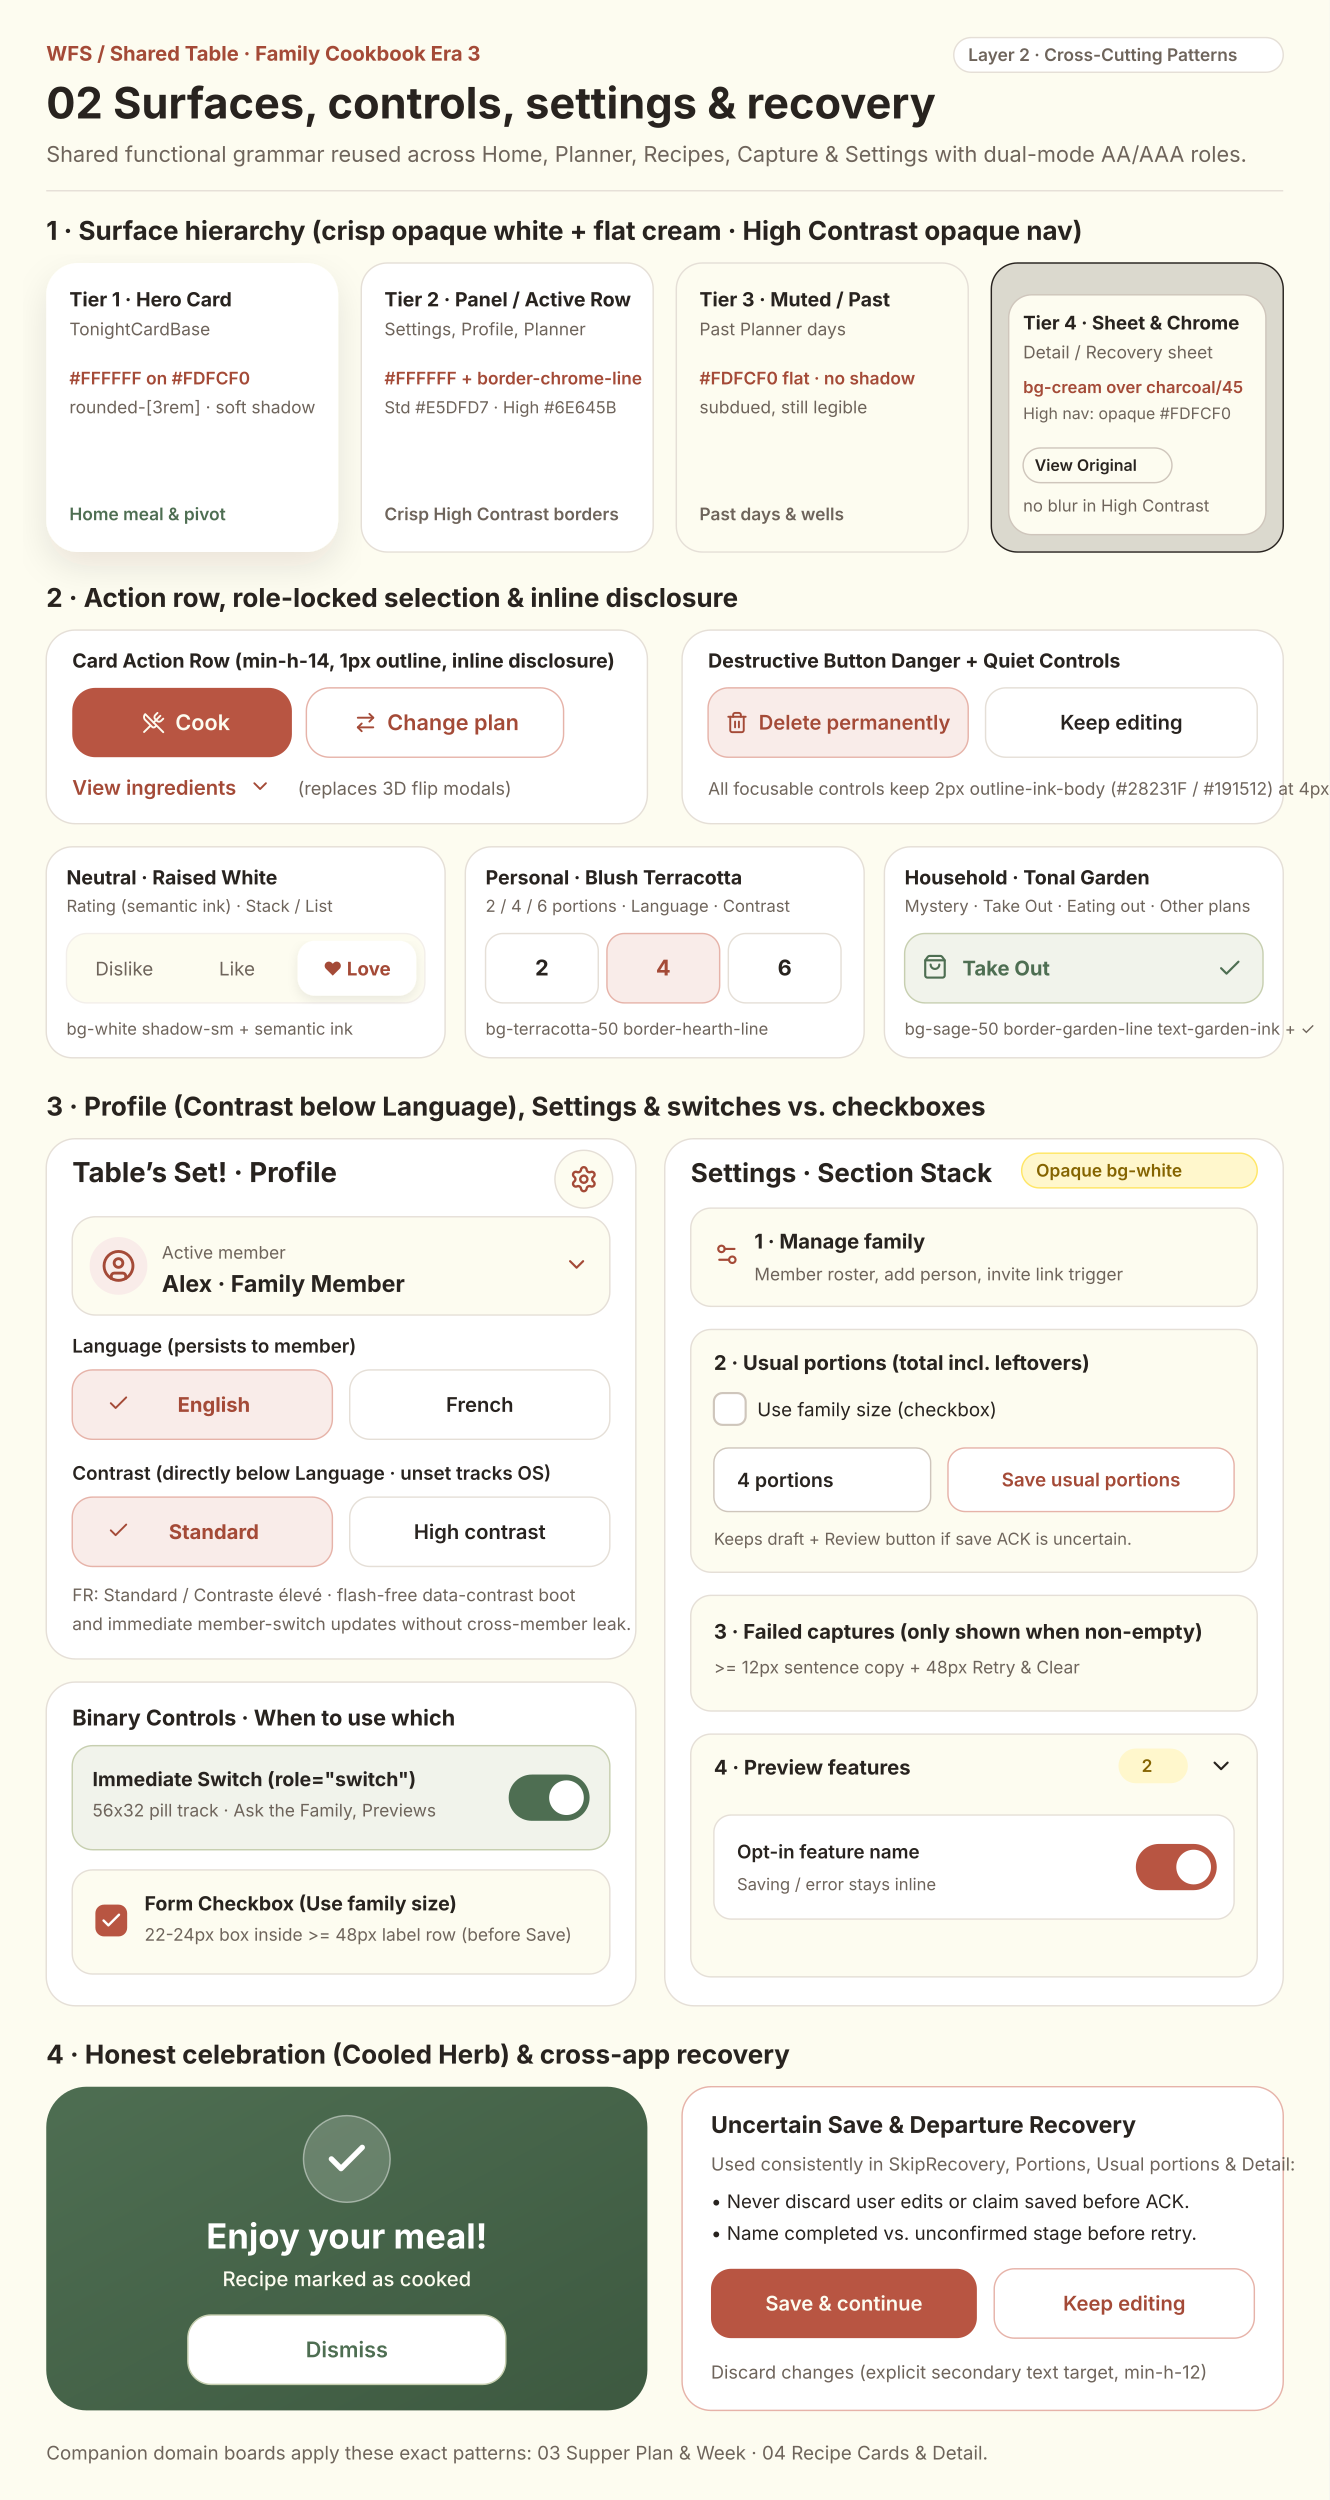
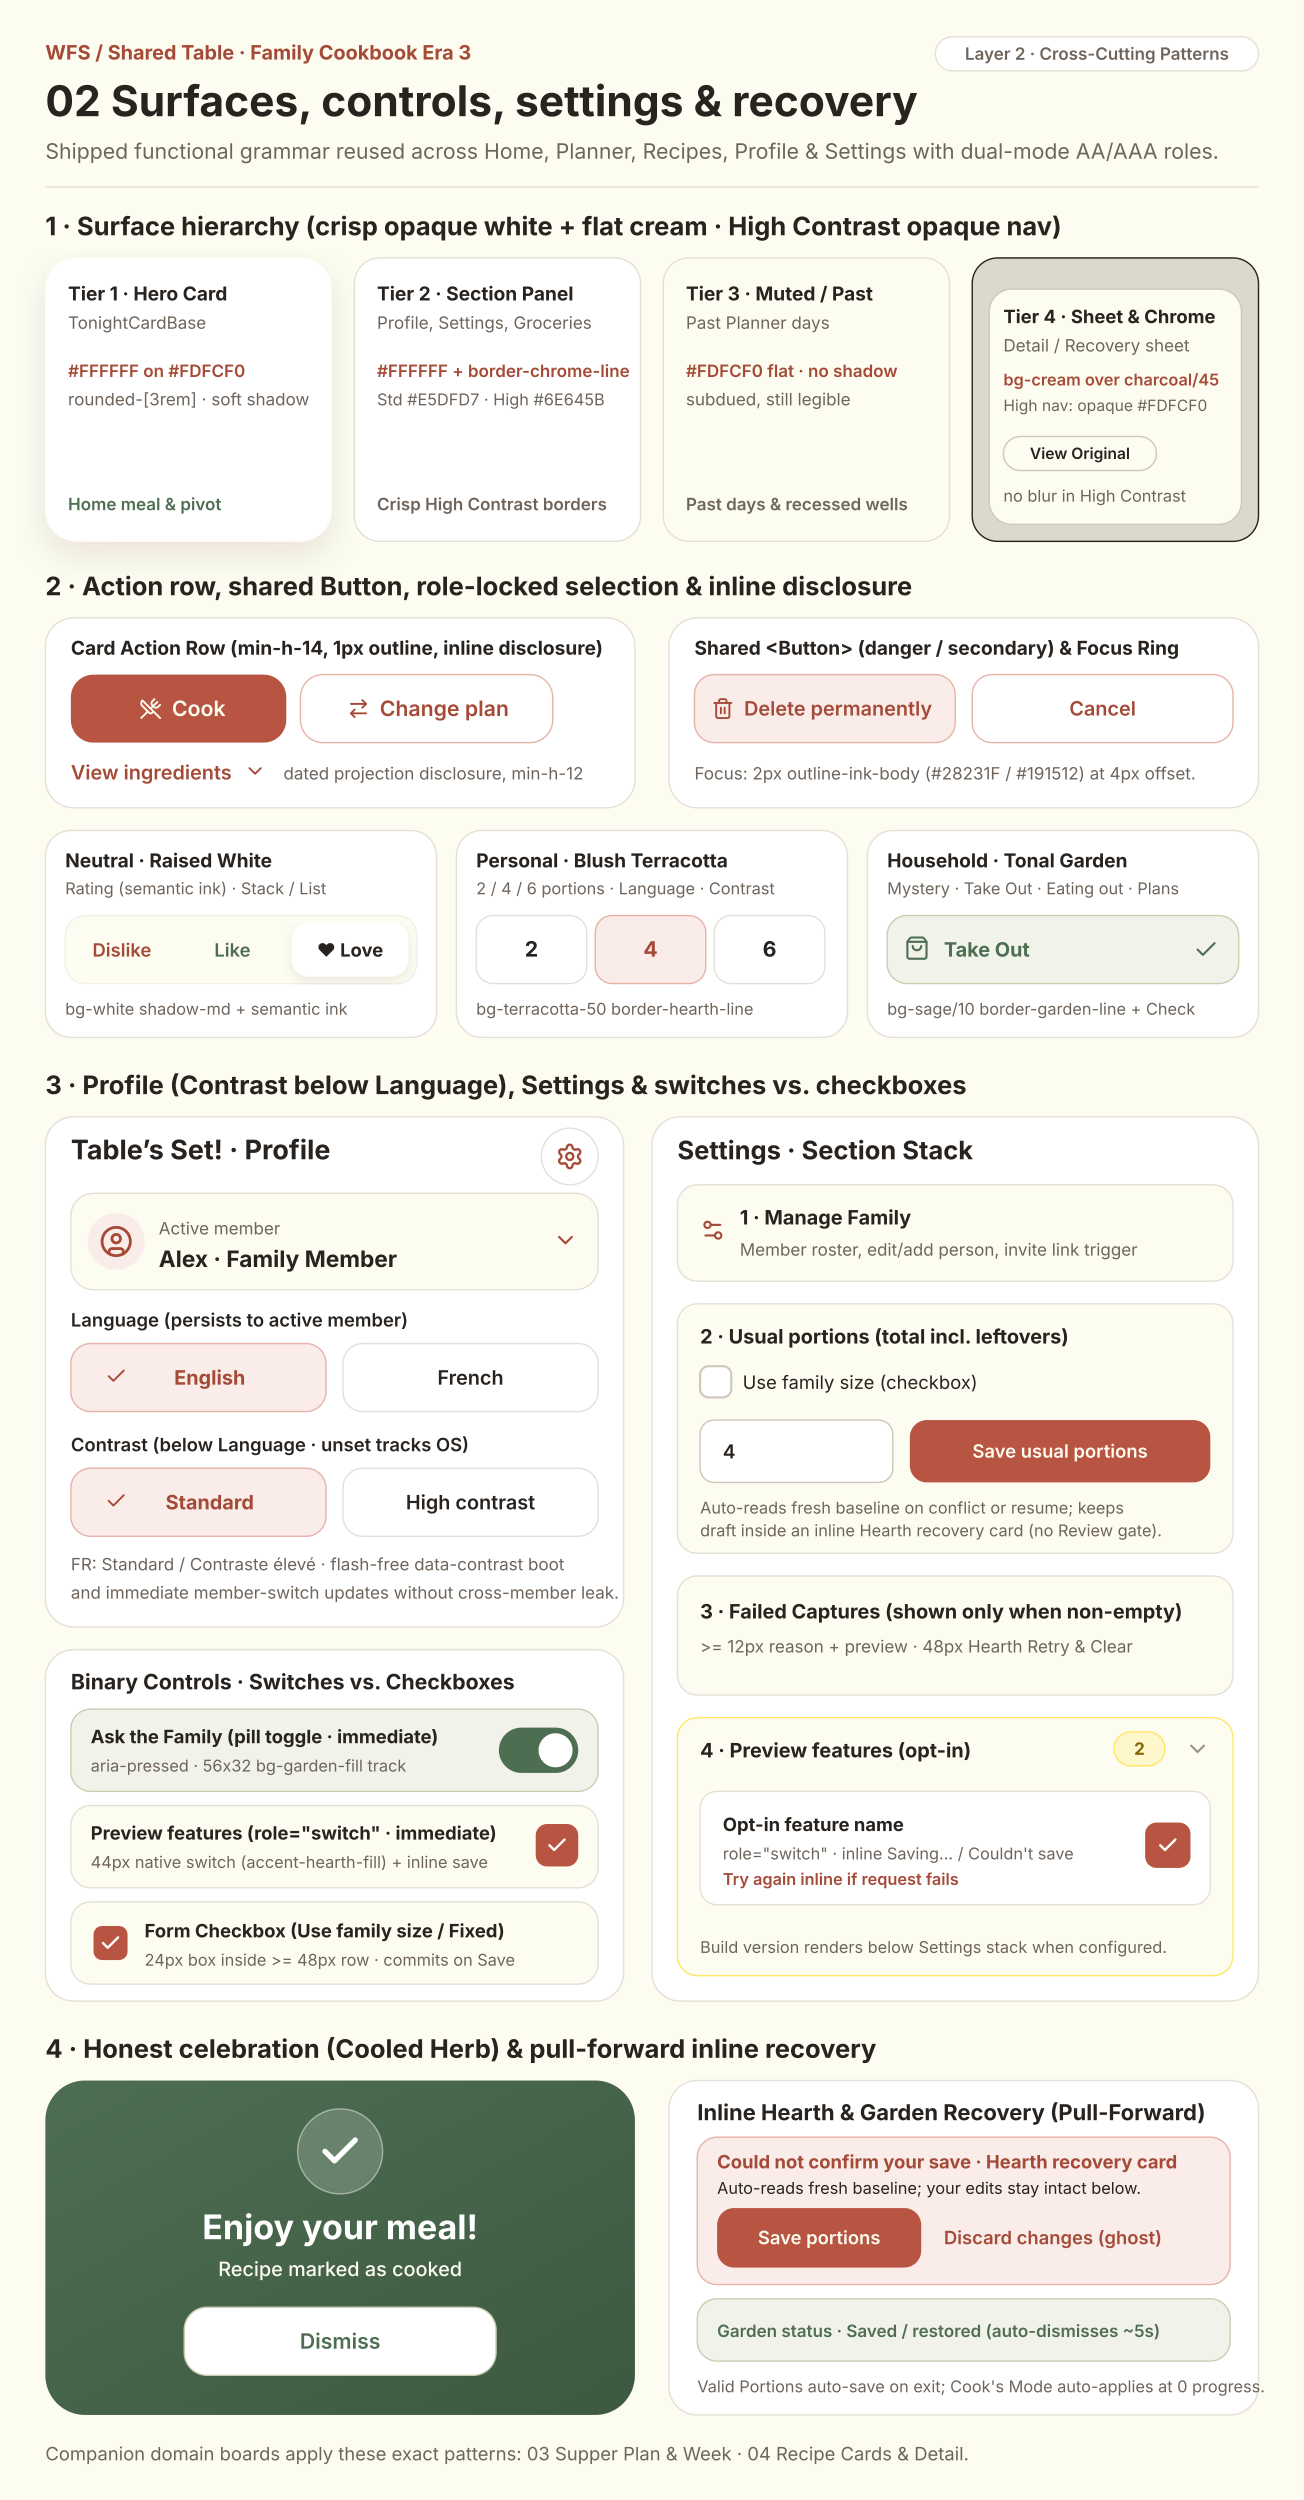
- <svg xmlns="http://www.w3.org/2000/svg" width="920" height="1730" viewBox="0 0 920 1730" role="img" aria-labelledby="title desc">
+ <svg xmlns="http://www.w3.org/2000/svg" width="920" height="1764" viewBox="0 0 920 1764" role="img" aria-labelledby="title desc">
  <defs>
    <filter id="cardShadow" x="-8%" y="-8%" width="116%" height="124%">
      <feDropShadow dx="0" dy="10" stdDeviation="12" flood-color="#28231F" flood-opacity="0.10" />
    </filter>
    <filter id="smShadow" x="-8%" y="-8%" width="116%" height="124%">
      <feDropShadow dx="0" dy="3" stdDeviation="4" flood-color="#28231F" flood-opacity="0.08" />
    </filter>
    <linearGradient id="herbGrad" x1="0" y1="0" x2="1" y2="1">
      <stop offset="0%" stop-color="#4E6E52" />
      <stop offset="100%" stop-color="#3D5940" />
    </linearGradient>
  </defs>
  <style>text { font-family: Inter, "DejaVu Sans", sans-serif; } .heading { font-family: Outfit, Inter, "DejaVu Sans", sans-serif; }</style>
-   <rect x="0" y="0" width="920" height="1730" rx="0" fill="#FDFCF0" />
+   <rect x="0" y="0" width="920" height="1764" rx="0" fill="#FDFCF0" />
  <rect x="0" y="0" width="920" height="140" rx="0" fill="#FDFCF0" />
  <text x="32" y="42" font-size="14" fill="#A44A37" font-weight="700">WFS / Shared Table · Family Cookbook Era 3</text>
  <rect x="660" y="26" width="228" height="24" rx="12" fill="#FFFFFF" stroke="#E5DFD7" stroke-width="1" />
-   <text x="670" y="42.2" font-size="12" fill="#6E645B" font-weight="600">Layer 2 · Cross-Cutting Patterns</text>
+   <text x="774" y="42.2" font-size="12" fill="#6E645B" font-weight="600" text-anchor="middle">Layer 2 · Cross-Cutting Patterns</text>
  <text x="32" y="82" font-size="30" fill="#28231F" font-weight="700" class="heading">02  Surfaces, controls, settings &amp; recovery</text>
-   <text x="32" y="112" font-size="15" fill="#6E645B" font-weight="400">Shared functional grammar reused across Home, Planner, Recipes, Capture &amp; Settings with dual-mode AA/AAA roles.</text>
+   <text x="32" y="112" font-size="15" fill="#6E645B" font-weight="400">Shipped functional grammar reused across Home, Planner, Recipes, Profile &amp; Settings with dual-mode AA/AAA roles.</text>
  <line x1="32" y1="132" x2="888" y2="132" stroke="#E5DFD7" stroke-width="1" />
  <text x="32" y="166" font-size="18" fill="#28231F" font-weight="700" class="heading">1 · Surface hierarchy (crisp opaque white + flat cream · High Contrast opaque nav)</text>
  <rect x="32" y="182" width="202" height="200" rx="22" fill="#FFFFFF" filter="url(#cardShadow)" />
  <text x="48" y="212" font-size="13.5" fill="#28231F" font-weight="700">Tier 1 · Hero Card</text>
  <text x="48" y="232" font-size="12" fill="#6E645B" font-weight="400">TonightCardBase</text>
  <text x="48" y="266" font-size="12" fill="#A44A37" font-weight="600">#FFFFFF on #FDFCF0</text>
  <text x="48" y="286" font-size="12" fill="#6E645B" font-weight="400">rounded-[3rem] · soft shadow</text>
  <text x="48" y="360" font-size="12" fill="#4E6E52" font-weight="600">Home meal &amp; pivot</text>
  <rect x="250" y="182" width="202" height="200" rx="18" fill="#FFFFFF" stroke="#E5DFD7" stroke-width="1" />
-   <text x="266" y="212" font-size="13.5" fill="#28231F" font-weight="700">Tier 2 · Panel / Active Row</text>
-   <text x="266" y="232" font-size="12" fill="#6E645B" font-weight="400">Settings, Profile, Planner</text>
+   <text x="266" y="212" font-size="13.5" fill="#28231F" font-weight="700">Tier 2 · Section Panel</text>
+   <text x="266" y="232" font-size="12" fill="#6E645B" font-weight="400">Profile, Settings, Groceries</text>
  <text x="266" y="266" font-size="12" fill="#A44A37" font-weight="600">#FFFFFF + border-chrome-line</text>
  <text x="266" y="286" font-size="11.5" fill="#6E645B" font-weight="400">Std #E5DFD7 · High #6E645B</text>
  <text x="266" y="360" font-size="12" fill="#6E645B" font-weight="600">Crisp High Contrast borders</text>
  <rect x="468" y="182" width="202" height="200" rx="18" fill="#FDFCF0" stroke="#E5DFD7" stroke-width="1" />
  <text x="484" y="212" font-size="13.5" fill="#28231F" font-weight="700">Tier 3 · Muted / Past</text>
  <text x="484" y="232" font-size="12" fill="#6E645B" font-weight="400">Past Planner days</text>
  <text x="484" y="266" font-size="12" fill="#A44A37" font-weight="600">#FDFCF0 flat · no shadow</text>
  <text x="484" y="286" font-size="12" fill="#6E645B" font-weight="400">subdued, still legible</text>
-   <text x="484" y="360" font-size="12" fill="#6E645B" font-weight="600">Past days &amp; wells</text>
+   <text x="484" y="360" font-size="12" fill="#6E645B" font-weight="600">Past days &amp; recessed wells</text>
  <rect x="686" y="182" width="202" height="200" rx="18" fill="#28231F" stroke="#28231F" stroke-width="1" fill-opacity="0.16" />
  <rect x="698" y="204" width="178" height="166" rx="16" fill="#FDFCF0" stroke="#CFC6BC" stroke-width="1" />
  <text x="708" y="228" font-size="13" fill="#28231F" font-weight="700">Tier 4 · Sheet &amp; Chrome</text>
  <text x="708" y="248" font-size="12" fill="#6E645B" font-weight="400">Detail / Recovery sheet</text>
  <text x="708" y="272" font-size="11.5" fill="#A44A37" font-weight="600">bg-cream over charcoal/45</text>
  <text x="708" y="290" font-size="11" fill="#6E645B" font-weight="400">High nav: opaque #FDFCF0</text>
-   <rect x="708" y="310" width="103" height="24" rx="12" fill="#FDFCF0" stroke="#CFC6BC" stroke-width="1" />
-   <text x="716" y="325.85" font-size="11" fill="#28231F" font-weight="600">View Original</text>
+   <rect x="708" y="308" width="108" height="24" rx="12" fill="#FDFCF0" stroke="#CFC6BC" stroke-width="1" />
+   <text x="762" y="323.85" font-size="11" fill="#28231F" font-weight="600" text-anchor="middle">View Original</text>
  <text x="708" y="354" font-size="11.5" fill="#6E645B" font-weight="400">no blur in High Contrast</text>
-   <text x="32" y="420" font-size="18" fill="#28231F" font-weight="700" class="heading">2 · Action row, role-locked selection &amp; inline disclosure</text>
+   <text x="32" y="420" font-size="18" fill="#28231F" font-weight="700" class="heading">2 · Action row, shared Button, role-locked selection &amp; inline disclosure</text>
  <rect x="32" y="436" width="416" height="134" rx="20" fill="#FFFFFF" stroke="#E5DFD7" stroke-width="1" />
  <text x="50" y="462" font-size="13.5" fill="#28231F" font-weight="700">Card Action Row (min-h-14, 1px outline, inline disclosure)</text>
  <rect x="50" y="476" width="152" height="48" rx="16" fill="#B85542" />
  <g transform="translate(98.3 492) scale(0.6667)" fill="none" stroke="#FDFCF0" stroke-width="2" stroke-linecap="round" stroke-linejoin="round">
    <path d="m16 2-2.3 2.3a3 3 0 0 0 0 4.2l1.8 1.8a3 3 0 0 0 4.2 0L22 8" />
    <path d="M15 15 3.3 3.3a4.2 4.2 0 0 0 0 6l7.3 7.3c.7.7 2 .7 2.8 0L15 15Zm0 0 7 7" />
    <path d="m2.1 21.8 6.4-6.3" />
    <path d="m19 5-7 7" />
  </g>
  <text x="121.3" y="505.25" font-size="15" fill="#FDFCF0" font-weight="600">Cook</text>
  <rect x="212" y="476" width="178" height="48" rx="16" fill="#FFFFFF" stroke="#E6B3A9" stroke-width="1" />
  <g transform="translate(244.95 492) scale(0.6667)" fill="none" stroke="#A44A37" stroke-width="2" stroke-linecap="round" stroke-linejoin="round">
    <path d="m16 3 4 4-4 4" />
    <path d="M20 7H4" />
    <path d="m8 21-4-4 4-4" />
    <path d="M4 17h16" />
  </g>
  <text x="267.95" y="505.25" font-size="15" fill="#A44A37" font-weight="600">Change plan</text>
  <text x="50" y="550" font-size="14" fill="#A44A37" font-weight="600">View ingredients</text>
  <g transform="translate(172 536) scale(0.6667)" fill="none" stroke="#A44A37" stroke-width="2" stroke-linecap="round" stroke-linejoin="round">
    <path d="m6 9 6 6 6-6" />
  </g>
-   <text x="206" y="550" font-size="12.5" fill="#6E645B" font-weight="400">(replaces 3D flip modals)</text>
+   <text x="200" y="550" font-size="12" fill="#6E645B" font-weight="400">dated projection disclosure, min-h-12</text>
  <rect x="472" y="436" width="416" height="134" rx="20" fill="#FFFFFF" stroke="#E5DFD7" stroke-width="1" />
-   <text x="490" y="462" font-size="13.5" fill="#28231F" font-weight="700">Destructive Button Danger + Quiet Controls</text>
-   <rect x="490" y="476" width="180" height="48" rx="14" fill="#F9ECE9" stroke="#E6B3A9" stroke-width="1" />
+   <text x="490" y="462" font-size="13.5" fill="#28231F" font-weight="700">Shared &lt;Button&gt; (danger / secondary) &amp; Focus Ring</text>
+   <rect x="490" y="476" width="184" height="48" rx="14" fill="#F9ECE9" stroke="#E6B3A9" stroke-width="1" />
  <g transform="translate(502 492) scale(0.6667)" fill="none" stroke="#A44A37" stroke-width="2" stroke-linecap="round" stroke-linejoin="round">
    <path d="M10 11v6" />
    <path d="M14 11v6" />
    <path d="M19 6v14a2 2 0 0 1-2 2H7a2 2 0 0 1-2-2V6" />
    <path d="M3 6h18" />
    <path d="M8 6V4a2 2 0 0 1 2-2h4a2 2 0 0 1 2 2v2" />
  </g>
  <text x="525" y="504.9" font-size="14" fill="#A44A37" font-weight="600">Delete permanently</text>
-   <rect x="682" y="476" width="188" height="48" rx="14" fill="#FFFFFF" stroke="#E5DFD7" stroke-width="1" />
-   <text x="776" y="504.9" font-size="14" fill="#28231F" font-weight="600" text-anchor="middle">Keep editing</text>
-   <text x="490" y="550" font-size="12" fill="#6E645B" font-weight="400">All focusable controls keep 2px outline-ink-body (#28231F / #191512) at 4px offset.</text>
+   <rect x="686" y="476" width="184" height="48" rx="14" fill="#FFFFFF" stroke="#E6B3A9" stroke-width="1" />
+   <text x="778" y="504.9" font-size="14" fill="#A44A37" font-weight="600" text-anchor="middle">Cancel</text>
+   <text x="490" y="550" font-size="12" fill="#6E645B" font-weight="400">Focus: 2px outline-ink-body (#28231F / #191512) at 4px offset.</text>
  <rect x="32" y="586" width="276" height="146" rx="18" fill="#FFFFFF" stroke="#E5DFD7" stroke-width="1" />
  <text x="46" y="612" font-size="13.5" fill="#28231F" font-weight="700">Neutral · Raised White</text>
  <text x="46" y="631" font-size="11.5" fill="#6E645B" font-weight="400">Rating (semantic ink) · Stack / List</text>
  <rect x="46" y="646" width="248" height="48" rx="14" fill="#FDFCF0" stroke="#F3EFEA" stroke-width="1" />
-   <text x="86" y="675" font-size="13" fill="#6E645B" font-weight="400" text-anchor="middle">Dislike</text>
-   <text x="164" y="675" font-size="13" fill="#6E645B" font-weight="400" text-anchor="middle">Like</text>
+   <text x="86" y="675" font-size="13" fill="#A44A37" font-weight="600" text-anchor="middle">Dislike</text>
+   <text x="164" y="675" font-size="13" fill="#4E6E52" font-weight="600" text-anchor="middle">Like</text>
  <rect x="206" y="651" width="82" height="38" rx="12" fill="#FFFFFF" filter="url(#smShadow)" />
-   <text x="247" y="675" font-size="13" fill="#A44A37" font-weight="700" text-anchor="middle">♥ Love</text>
-   <text x="46" y="716" font-size="11.5" fill="#6E645B" font-weight="400">bg-white shadow-sm + semantic ink</text>
+   <text x="247" y="675" font-size="13" fill="#28231F" font-weight="700" text-anchor="middle">♥ Love</text>
+   <text x="46" y="716" font-size="11.5" fill="#6E645B" font-weight="400">bg-white shadow-md + semantic ink</text>
  <rect x="322" y="586" width="276" height="146" rx="18" fill="#FFFFFF" stroke="#E5DFD7" stroke-width="1" />
  <text x="336" y="612" font-size="13.5" fill="#28231F" font-weight="700">Personal · Blush Terracotta</text>
  <text x="336" y="631" font-size="11.5" fill="#6E645B" font-weight="400">2 / 4 / 6 portions · Language · Contrast</text>
  <rect x="336" y="646" width="78" height="48" rx="12" fill="#FFFFFF" stroke="#E5DFD7" stroke-width="1" />
  <text x="375" y="675" font-size="15" fill="#28231F" font-weight="700" text-anchor="middle">2</text>
  <rect x="420" y="646" width="78" height="48" rx="12" fill="#F9ECE9" stroke="#E6B3A9" stroke-width="1" />
  <text x="459" y="675" font-size="15" fill="#A44A37" font-weight="700" text-anchor="middle">4</text>
  <rect x="504" y="646" width="78" height="48" rx="12" fill="#FFFFFF" stroke="#E5DFD7" stroke-width="1" />
  <text x="543" y="675" font-size="15" fill="#28231F" font-weight="700" text-anchor="middle">6</text>
  <text x="336" y="716" font-size="11.5" fill="#6E645B" font-weight="400">bg-terracotta-50 border-hearth-line</text>
  <rect x="612" y="586" width="276" height="146" rx="18" fill="#FFFFFF" stroke="#E5DFD7" stroke-width="1" />
  <text x="626" y="612" font-size="13.5" fill="#28231F" font-weight="700">Household · Tonal Garden</text>
-   <text x="626" y="631" font-size="11.5" fill="#6E645B" font-weight="400">Mystery · Take Out · Eating out · Other plans</text>
+   <text x="626" y="631" font-size="11.5" fill="#6E645B" font-weight="400">Mystery · Take Out · Eating out · Plans</text>
  <rect x="626" y="646" width="248" height="48" rx="14" fill="#F1F3EB" stroke="#C7CFB0" stroke-width="1" />
  <g transform="translate(638 660) scale(0.75)" fill="none" stroke="#4E6E52" stroke-width="2" stroke-linecap="round" stroke-linejoin="round">
    <path d="M16 10a4 4 0 0 1-8 0" />
    <path d="M3.103 6.034h17.794" />
    <path d="M3.4 5.467a2 2 0 0 0-.4 1.2V20a2 2 0 0 0 2 2h14a2 2 0 0 0 2-2V6.667a2 2 0 0 0-.4-1.2l-2-2.667A2 2 0 0 0 17 2H7a2 2 0 0 0-1.6.8z" />
  </g>
  <text x="666" y="675" font-size="14" fill="#4E6E52" font-weight="700">Take Out</text>
  <g transform="translate(842 661) scale(0.75)" fill="none" stroke="#4E6E52" stroke-width="2" stroke-linecap="round" stroke-linejoin="round">
    <path d="M20 6 9 17l-5-5" />
  </g>
-   <text x="626" y="716" font-size="11.5" fill="#6E645B" font-weight="400">bg-sage-50 border-garden-line text-garden-ink + ✓</text>
+   <text x="626" y="716" font-size="11.5" fill="#6E645B" font-weight="400">bg-sage/10 border-garden-line + Check</text>
  <text x="32" y="772" font-size="18" fill="#28231F" font-weight="700" class="heading">3 · Profile (Contrast below Language), Settings &amp; switches vs. checkboxes</text>
  <rect x="32" y="788" width="408" height="360" rx="20" fill="#FFFFFF" stroke="#E5DFD7" stroke-width="1" />
  <text x="50" y="818" font-size="19" fill="#28231F" font-weight="700" class="heading">Table’s Set! · Profile</text>
-   <rect x="384" y="796" width="40" height="40" rx="20" fill="#FDFCF0" stroke="#E5DFD7" stroke-width="1" />
-   <g transform="translate(394 806) scale(0.8333)" fill="none" stroke="#A44A37" stroke-width="2" stroke-linecap="round" stroke-linejoin="round">
+   <rect x="382" y="796" width="40" height="40" rx="20" fill="#FFFFFF" stroke="#E5DFD7" stroke-width="1" />
+   <g transform="translate(392 806) scale(0.8333)" fill="none" stroke="#A44A37" stroke-width="2" stroke-linecap="round" stroke-linejoin="round">
    <path d="M9.671 4.136a2.34 2.34 0 0 1 4.659 0 2.34 2.34 0 0 0 3.319 1.915 2.34 2.34 0 0 1 2.33 4.033 2.34 2.34 0 0 0 0 3.831 2.34 2.34 0 0 1-2.33 4.033 2.34 2.34 0 0 0-3.319 1.915 2.34 2.34 0 0 1-4.659 0 2.34 2.34 0 0 0-3.32-1.915 2.34 2.34 0 0 1-2.33-4.033 2.34 2.34 0 0 0 0-3.831A2.34 2.34 0 0 1 6.35 6.051a2.34 2.34 0 0 0 3.319-1.915" />
    <circle cx="12" cy="12" r="3" />
  </g>
  <rect x="50" y="842" width="372" height="68" rx="16" fill="#FDFCF0" stroke="#E5DFD7" stroke-width="1" />
  <rect x="62" y="856" width="40" height="40" rx="20" fill="#F9ECE9" />
  <g transform="translate(70 864) scale(1)" fill="none" stroke="#A44A37" stroke-width="2" stroke-linecap="round" stroke-linejoin="round">
    <circle cx="12" cy="12" r="10" />
    <circle cx="12" cy="10" r="3" />
    <path d="M7 20.662V19a2 2 0 0 1 2-2h6a2 2 0 0 1 2 2v1.662" />
  </g>
  <text x="112" y="871" font-size="12" fill="#6E645B" font-weight="400">Active member</text>
  <text x="112" y="894" font-size="16" fill="#28231F" font-weight="700" class="heading">Alex · Family Member</text>
  <g transform="translate(390 866) scale(0.75)" fill="none" stroke="#A44A37" stroke-width="2" stroke-linecap="round" stroke-linejoin="round">
    <path d="m6 9 6 6 6-6" />
  </g>
-   <text x="50" y="936" font-size="13" fill="#28231F" font-weight="600">Language (persists to member)</text>
+   <text x="50" y="936" font-size="13" fill="#28231F" font-weight="600">Language (persists to active member)</text>
  <rect x="50" y="948" width="180" height="48" rx="14" fill="#F9ECE9" stroke="#E6B3A9" stroke-width="1" />
  <g transform="translate(74 963) scale(0.6667)" fill="none" stroke="#A44A37" stroke-width="2" stroke-linecap="round" stroke-linejoin="round">
    <path d="M20 6 9 17l-5-5" />
  </g>
  <text x="148" y="977" font-size="14" fill="#A44A37" font-weight="700" text-anchor="middle">English</text>
  <rect x="242" y="948" width="180" height="48" rx="14" fill="#FFFFFF" stroke="#E5DFD7" stroke-width="1" />
  <text x="332" y="977" font-size="14" fill="#28231F" font-weight="600" text-anchor="middle">French</text>
-   <text x="50" y="1024" font-size="13" fill="#28231F" font-weight="600">Contrast (directly below Language · unset tracks OS)</text>
+   <text x="50" y="1024" font-size="13" fill="#28231F" font-weight="600">Contrast (below Language · unset tracks OS)</text>
  <rect x="50" y="1036" width="180" height="48" rx="14" fill="#F9ECE9" stroke="#E6B3A9" stroke-width="1" />
  <g transform="translate(74 1051) scale(0.6667)" fill="none" stroke="#A44A37" stroke-width="2" stroke-linecap="round" stroke-linejoin="round">
    <path d="M20 6 9 17l-5-5" />
  </g>
  <text x="148" y="1065" font-size="14" fill="#A44A37" font-weight="700" text-anchor="middle">Standard</text>
  <rect x="242" y="1036" width="180" height="48" rx="14" fill="#FFFFFF" stroke="#E5DFD7" stroke-width="1" />
  <text x="332" y="1065" font-size="14" fill="#28231F" font-weight="600" text-anchor="middle">High contrast</text>
  <text x="50" y="1108" font-size="12" fill="#6E645B" font-weight="400">FR: Standard / Contraste élevé · flash-free data-contrast boot</text>
  <text x="50" y="1128" font-size="12" fill="#6E645B" font-weight="400">and immediate member-switch updates without cross-member leak.</text>
-   <rect x="32" y="1164" width="408" height="224" rx="20" fill="#FFFFFF" stroke="#E5DFD7" stroke-width="1" />
-   <text x="50" y="1194" font-size="15" fill="#28231F" font-weight="700">Binary Controls · When to use which</text>
-   <rect x="50" y="1208" width="372" height="72" rx="14" fill="#F1F3EB" stroke="#C7CFB0" stroke-width="1" />
-   <text x="64" y="1236" font-size="13.5" fill="#28231F" font-weight="700">Immediate Switch (role="switch")</text>
-   <text x="64" y="1257" font-size="12" fill="#6E645B" font-weight="400">56x32 pill track · Ask the Family, Previews</text>
-   <rect x="352" y="1228" width="56" height="32" rx="16" fill="#4E6E52" />
-   <circle cx="392" cy="1244" r="12" fill="#FFFFFF" />
-   <rect x="50" y="1294" width="372" height="72" rx="14" fill="#FDFCF0" stroke="#E5DFD7" stroke-width="1" />
-   <rect x="66" y="1318" width="22" height="22" rx="6" fill="#B85542" />
-   <g transform="translate(69 1321) scale(0.6667)" fill="none" stroke="#FFFFFF" stroke-width="2.5" stroke-linecap="round" stroke-linejoin="round">
-     <path d="M20 6 9 17l-5-5" />
-   </g>
-   <text x="100" y="1322" font-size="13.5" fill="#28231F" font-weight="700">Form Checkbox (Use family size)</text>
-   <text x="100" y="1343" font-size="12" fill="#6E645B" font-weight="400">22-24px box inside &gt;= 48px label row (before Save)</text>
-   <rect x="460" y="788" width="428" height="600" rx="20" fill="#FFFFFF" stroke="#E5DFD7" stroke-width="1" />
+   <rect x="32" y="1164" width="408" height="248" rx="20" fill="#FFFFFF" stroke="#E5DFD7" stroke-width="1" />
+   <text x="50" y="1192" font-size="15" fill="#28231F" font-weight="700">Binary Controls · Switches vs. Checkboxes</text>
+   <rect x="50" y="1206" width="372" height="58" rx="14" fill="#F1F3EB" stroke="#C7CFB0" stroke-width="1" />
+   <text x="64" y="1230" font-size="13" fill="#28231F" font-weight="700">Ask the Family (pill toggle · immediate)</text>
+   <text x="64" y="1250" font-size="11.5" fill="#6E645B" font-weight="400">aria-pressed · 56x32 bg-garden-fill track</text>
+   <rect x="352" y="1219" width="56" height="32" rx="16" fill="#4E6E52" />
+   <circle cx="392" cy="1235" r="12" fill="#FFFFFF" />
+   <rect x="50" y="1274" width="372" height="58" rx="14" fill="#FDFCF0" stroke="#E5DFD7" stroke-width="1" />
+   <text x="64" y="1298" font-size="13" fill="#28231F" font-weight="700">Preview features (role="switch" · immediate)</text>
+   <text x="64" y="1318" font-size="11.5" fill="#6E645B" font-weight="400">44px native switch (accent-hearth-fill) + inline save</text>
+   <rect x="378" y="1287" width="30" height="30" rx="8" fill="#B85542" />
+   <g transform="translate(385 1294) scale(0.6667)" fill="none" stroke="#FFFFFF" stroke-width="2.5" stroke-linecap="round" stroke-linejoin="round">
+     <path d="M20 6 9 17l-5-5" />
+   </g>
+   <rect x="50" y="1342" width="372" height="58" rx="14" fill="#FDFCF0" stroke="#E5DFD7" stroke-width="1" />
+   <rect x="66" y="1359" width="24" height="24" rx="6" fill="#B85542" />
+   <g transform="translate(70 1363) scale(0.6667)" fill="none" stroke="#FFFFFF" stroke-width="2.5" stroke-linecap="round" stroke-linejoin="round">
+     <path d="M20 6 9 17l-5-5" />
+   </g>
+   <text x="102" y="1367" font-size="13" fill="#28231F" font-weight="700">Form Checkbox (Use family size / Fixed)</text>
+   <text x="102" y="1387" font-size="11.5" fill="#6E645B" font-weight="400">24px box inside &gt;= 48px row · commits on Save</text>
+   <rect x="460" y="788" width="428" height="624" rx="20" fill="#FFFFFF" stroke="#E5DFD7" stroke-width="1" />
  <text x="478" y="818" font-size="18" fill="#28231F" font-weight="700" class="heading">Settings · Section Stack</text>
-   <rect x="707" y="798" width="163" height="24" rx="12" fill="#FFF7CC" stroke="#FFE666" stroke-width="1" />
-   <text x="717" y="814.2" font-size="12" fill="#856400" font-weight="600">Opaque bg-white</text>
  <rect x="478" y="836" width="392" height="68" rx="14" fill="#FDFCF0" stroke="#E5DFD7" stroke-width="1" />
  <g transform="translate(494 859) scale(0.75)" fill="none" stroke="#A44A37" stroke-width="2" stroke-linecap="round" stroke-linejoin="round">
    <path d="M14 17H5" />
    <path d="M19 7h-9" />
    <circle cx="17" cy="17" r="3" />
    <circle cx="7" cy="7" r="3" />
  </g>
-   <text x="522" y="864" font-size="14" fill="#28231F" font-weight="700">1 · Manage family</text>
-   <text x="522" y="886" font-size="12" fill="#6E645B" font-weight="400">Member roster, add person, invite link trigger</text>
-   <rect x="478" y="920" width="392" height="168" rx="14" fill="#FDFCF0" stroke="#E5DFD7" stroke-width="1" />
+   <text x="522" y="864" font-size="14" fill="#28231F" font-weight="700">1 · Manage Family</text>
+   <text x="522" y="886" font-size="12" fill="#6E645B" font-weight="400">Member roster, edit/add person, invite link trigger</text>
+   <rect x="478" y="920" width="392" height="176" rx="14" fill="#FDFCF0" stroke="#E5DFD7" stroke-width="1" />
  <text x="494" y="948" font-size="14" fill="#28231F" font-weight="700">2 · Usual portions (total incl. leftovers)</text>
  <rect x="494" y="964" width="22" height="22" rx="6" fill="#FFFFFF" stroke="#CFC6BC" stroke-width="1.5" />
  <text x="524" y="980" font-size="13" fill="#28231F" font-weight="400">Use family size  (checkbox)</text>
-   <rect x="494" y="1002" width="150" height="44" rx="10" fill="#FFFFFF" stroke="#CFC6BC" stroke-width="1" />
-   <text x="510" y="1029" font-size="13.5" fill="#28231F" font-weight="600">4 portions</text>
-   <rect x="656" y="1002" width="198" height="44" rx="12" fill="#FFFFFF" stroke="#E6B3A9" stroke-width="1" />
-   <text x="755" y="1028.55" font-size="13" fill="#A44A37" font-weight="600" text-anchor="middle">Save usual portions</text>
-   <text x="494" y="1069" font-size="11.5" fill="#6E645B" font-weight="400">Keeps draft + Review button if save ACK is uncertain.</text>
-   <rect x="478" y="1104" width="392" height="80" rx="14" fill="#FDFCF0" stroke="#E5DFD7" stroke-width="1" />
-   <text x="494" y="1134" font-size="14" fill="#28231F" font-weight="700">3 · Failed captures (only shown when non-empty)</text>
-   <text x="494" y="1158" font-size="12" fill="#6E645B" font-weight="400">&gt;= 12px sentence copy + 48px Retry &amp; Clear</text>
-   <rect x="478" y="1200" width="392" height="168" rx="14" fill="#FDFCF0" stroke="#E5DFD7" stroke-width="1" />
-   <text x="494" y="1228" font-size="14" fill="#28231F" font-weight="700">4 · Preview features</text>
-   <rect x="774" y="1210" width="48" height="24" rx="12" fill="#FFF7CC" />
-   <text x="790" y="1226.2" font-size="12" fill="#856400" font-weight="600">2</text>
-   <g transform="translate(836 1213) scale(0.75)" fill="none" stroke="#28231F" stroke-width="2" stroke-linecap="round" stroke-linejoin="round">
+   <rect x="494" y="1002" width="136" height="44" rx="10" fill="#FFFFFF" stroke="#CFC6BC" stroke-width="1" />
+   <text x="510" y="1029" font-size="13.5" fill="#28231F" font-weight="600">4</text>
+   <rect x="642" y="1002" width="212" height="44" rx="12" fill="#B85542" />
+   <text x="748" y="1028.55" font-size="13" fill="#FDFCF0" font-weight="600" text-anchor="middle">Save usual portions</text>
+   <text x="494" y="1068" font-size="11.5" fill="#6E645B" font-weight="400">Auto-reads fresh baseline on conflict or resume; keeps</text>
+   <text x="494" y="1084" font-size="11.5" fill="#6E645B" font-weight="400">draft inside an inline Hearth recovery card (no Review gate).</text>
+   <rect x="478" y="1112" width="392" height="84" rx="14" fill="#FDFCF0" stroke="#E5DFD7" stroke-width="1" />
+   <text x="494" y="1142" font-size="14" fill="#28231F" font-weight="700">3 · Failed Captures (shown only when non-empty)</text>
+   <text x="494" y="1166" font-size="12" fill="#6E645B" font-weight="400">&gt;= 12px reason + preview · 48px Hearth Retry &amp; Clear</text>
+   <rect x="478" y="1212" width="392" height="182" rx="14" fill="#FDFCF0" stroke="#FFE666" stroke-width="1" />
+   <text x="494" y="1240" font-size="14" fill="#28231F" font-weight="700">4 · Preview features (opt-in)</text>
+   <rect x="786" y="1222" width="36" height="24" rx="12" fill="#FFF7CC" stroke="#FFE666" stroke-width="1" />
+   <text x="804" y="1238.2" font-size="12" fill="#856400" font-weight="700" text-anchor="middle">2</text>
+   <g transform="translate(836 1225) scale(0.75)" fill="none" stroke="#9B9085" stroke-width="2" stroke-linecap="round" stroke-linejoin="round">
    <path d="m6 9 6 6 6-6" />
  </g>
-   <rect x="494" y="1256" width="360" height="72" rx="12" fill="#FFFFFF" stroke="#E5DFD7" stroke-width="1" />
-   <text x="510" y="1286" font-size="13" fill="#28231F" font-weight="600">Opt-in feature name</text>
-   <text x="510" y="1308" font-size="11.5" fill="#6E645B" font-weight="400">Saving / error stays inline</text>
-   <rect x="786" y="1276" width="56" height="32" rx="16" fill="#B85542" />
-   <circle cx="826" cy="1292" r="12" fill="#FFFFFF" />
-   <text x="32" y="1428" font-size="18" fill="#28231F" font-weight="700" class="heading">4 · Honest celebration (Cooled Herb) &amp; cross-app recovery</text>
-   <rect x="32" y="1444" width="416" height="224" rx="28" fill="url(#herbGrad)" />
-   <rect x="210" y="1464" width="60" height="60" rx="30" fill="#FFFFFF" fill-opacity="0.18" stroke="#FFFFFF" stroke-opacity="0.45" />
-   <g transform="translate(224 1478) scale(1.3333)" fill="none" stroke="#FFFFFF" stroke-width="2.8" stroke-linecap="round" stroke-linejoin="round">
-     <path d="M20 6 9 17l-5-5" />
-   </g>
-   <text x="240" y="1556" font-size="24" fill="#FFFFFF" font-weight="700" class="heading" text-anchor="middle">Enjoy your meal!</text>
-   <text x="240" y="1582" font-size="14" fill="#FDFCF0" font-weight="500" text-anchor="middle">Recipe marked as cooked</text>
-   <rect x="130" y="1602" width="220" height="48" rx="16" fill="#FFFFFF" stroke="#C7CFB0" stroke-width="1" />
-   <text x="240" y="1631.25" font-size="15" fill="#4E6E52" font-weight="600" text-anchor="middle">Dismiss</text>
-   <rect x="472" y="1444" width="416" height="224" rx="20" fill="#FFFFFF" stroke="#E6B3A9" stroke-width="1" />
-   <text x="492" y="1476" font-size="16" fill="#28231F" font-weight="700" class="heading">Uncertain Save &amp; Departure Recovery</text>
-   <text x="492" y="1502" font-size="12.5" fill="#6E645B" font-weight="400">Used consistently in SkipRecovery, Portions, Usual portions &amp; Detail:</text>
-   <text x="492" y="1528" font-size="13" fill="#28231F" font-weight="400">• Never discard user edits or claim saved before ACK.</text>
-   <text x="492" y="1550" font-size="13" fill="#28231F" font-weight="400">• Name completed vs. unconfirmed stage before retry.</text>
-   <rect x="492" y="1570" width="184" height="48" rx="14" fill="#B85542" />
-   <text x="584" y="1598.9" font-size="14" fill="#FDFCF0" font-weight="600" text-anchor="middle">Save &amp; continue</text>
-   <rect x="688" y="1570" width="180" height="48" rx="14" fill="#FFFFFF" stroke="#E6B3A9" stroke-width="1" />
-   <text x="778" y="1598.9" font-size="14" fill="#A44A37" font-weight="600" text-anchor="middle">Keep editing</text>
-   <text x="492" y="1646" font-size="12.5" fill="#6E645B" font-weight="400">Discard changes (explicit secondary text target, min-h-12)</text>
-   <text x="32" y="1702" font-size="13" fill="#6E645B" font-weight="400">Companion domain boards apply these exact patterns: 03 Supper Plan &amp; Week · 04 Recipe Cards &amp; Detail.</text>
+   <rect x="494" y="1264" width="360" height="80" rx="12" fill="#FFFFFF" stroke="#E5DFD7" stroke-width="1" />
+   <text x="510" y="1292" font-size="13" fill="#28231F" font-weight="700">Opt-in feature name</text>
+   <text x="510" y="1312" font-size="11.5" fill="#6E645B" font-weight="400">role="switch" · inline Saving… / Couldn't save</text>
+   <text x="510" y="1330" font-size="11.5" fill="#A44A37" font-weight="600">Try again inline if request fails</text>
+   <rect x="808" y="1286" width="32" height="32" rx="8" fill="#B85542" />
+   <g transform="translate(816 1294) scale(0.6667)" fill="none" stroke="#FFFFFF" stroke-width="2.5" stroke-linecap="round" stroke-linejoin="round">
+     <path d="M20 6 9 17l-5-5" />
+   </g>
+   <text x="494" y="1378" font-size="11.5" fill="#6E645B" font-weight="400">Build version renders below Settings stack when configured.</text>
+   <text x="32" y="1452" font-size="18" fill="#28231F" font-weight="700" class="heading">4 · Honest celebration (Cooled Herb) &amp; pull-forward inline recovery</text>
+   <rect x="32" y="1468" width="416" height="236" rx="28" fill="url(#herbGrad)" />
+   <rect x="210" y="1488" width="60" height="60" rx="30" fill="#FFFFFF" fill-opacity="0.18" stroke="#FFFFFF" stroke-opacity="0.45" />
+   <g transform="translate(224 1502) scale(1.3333)" fill="none" stroke="#FFFFFF" stroke-width="2.8" stroke-linecap="round" stroke-linejoin="round">
+     <path d="M20 6 9 17l-5-5" />
+   </g>
+   <text x="240" y="1580" font-size="24" fill="#FFFFFF" font-weight="700" class="heading" text-anchor="middle">Enjoy your meal!</text>
+   <text x="240" y="1606" font-size="14" fill="#FDFCF0" font-weight="500" text-anchor="middle">Recipe marked as cooked</text>
+   <rect x="130" y="1628" width="220" height="48" rx="16" fill="#FFFFFF" stroke="#C7CFB0" stroke-width="1" />
+   <text x="240" y="1657.25" font-size="15" fill="#4E6E52" font-weight="600" text-anchor="middle">Dismiss</text>
+   <rect x="472" y="1468" width="416" height="236" rx="20" fill="#FFFFFF" stroke="#E5DFD7" stroke-width="1" />
+   <text x="492" y="1496" font-size="15.5" fill="#28231F" font-weight="700" class="heading">Inline Hearth &amp; Garden Recovery (Pull-Forward)</text>
+   <rect x="492" y="1508" width="376" height="104" rx="14" fill="#F9ECE9" stroke="#E6B3A9" stroke-width="1" />
+   <text x="506" y="1530" font-size="13" fill="#A44A37" font-weight="700">Could not confirm your save · Hearth recovery card</text>
+   <text x="506" y="1548" font-size="11.5" fill="#28231F" font-weight="400">Auto-reads fresh baseline; your edits stay intact below.</text>
+   <rect x="506" y="1558" width="144" height="42" rx="12" fill="#B85542" />
+   <text x="578" y="1583.5" font-size="13" fill="#FDFCF0" font-weight="600" text-anchor="middle">Save portions</text>
+   <text x="666" y="1583.5" font-size="13" fill="#A44A37" font-weight="600">Discard changes (ghost)</text>
+   <rect x="492" y="1622" width="376" height="44" rx="14" fill="#F1F3EB" stroke="#C7CFB0" stroke-width="1" />
+   <text x="506" y="1649" font-size="12" fill="#4E6E52" font-weight="600">Garden status · Saved / restored (auto-dismisses ~5s)</text>
+   <text x="492" y="1688" font-size="11.5" fill="#6E645B" font-weight="400">Valid Portions auto-save on exit; Cook's Mode auto-applies at 0 progress.</text>
+   <text x="32" y="1736" font-size="13" fill="#6E645B" font-weight="400">Companion domain boards apply these exact patterns: 03 Supper Plan &amp; Week · 04 Recipe Cards &amp; Detail.</text>
</svg>
